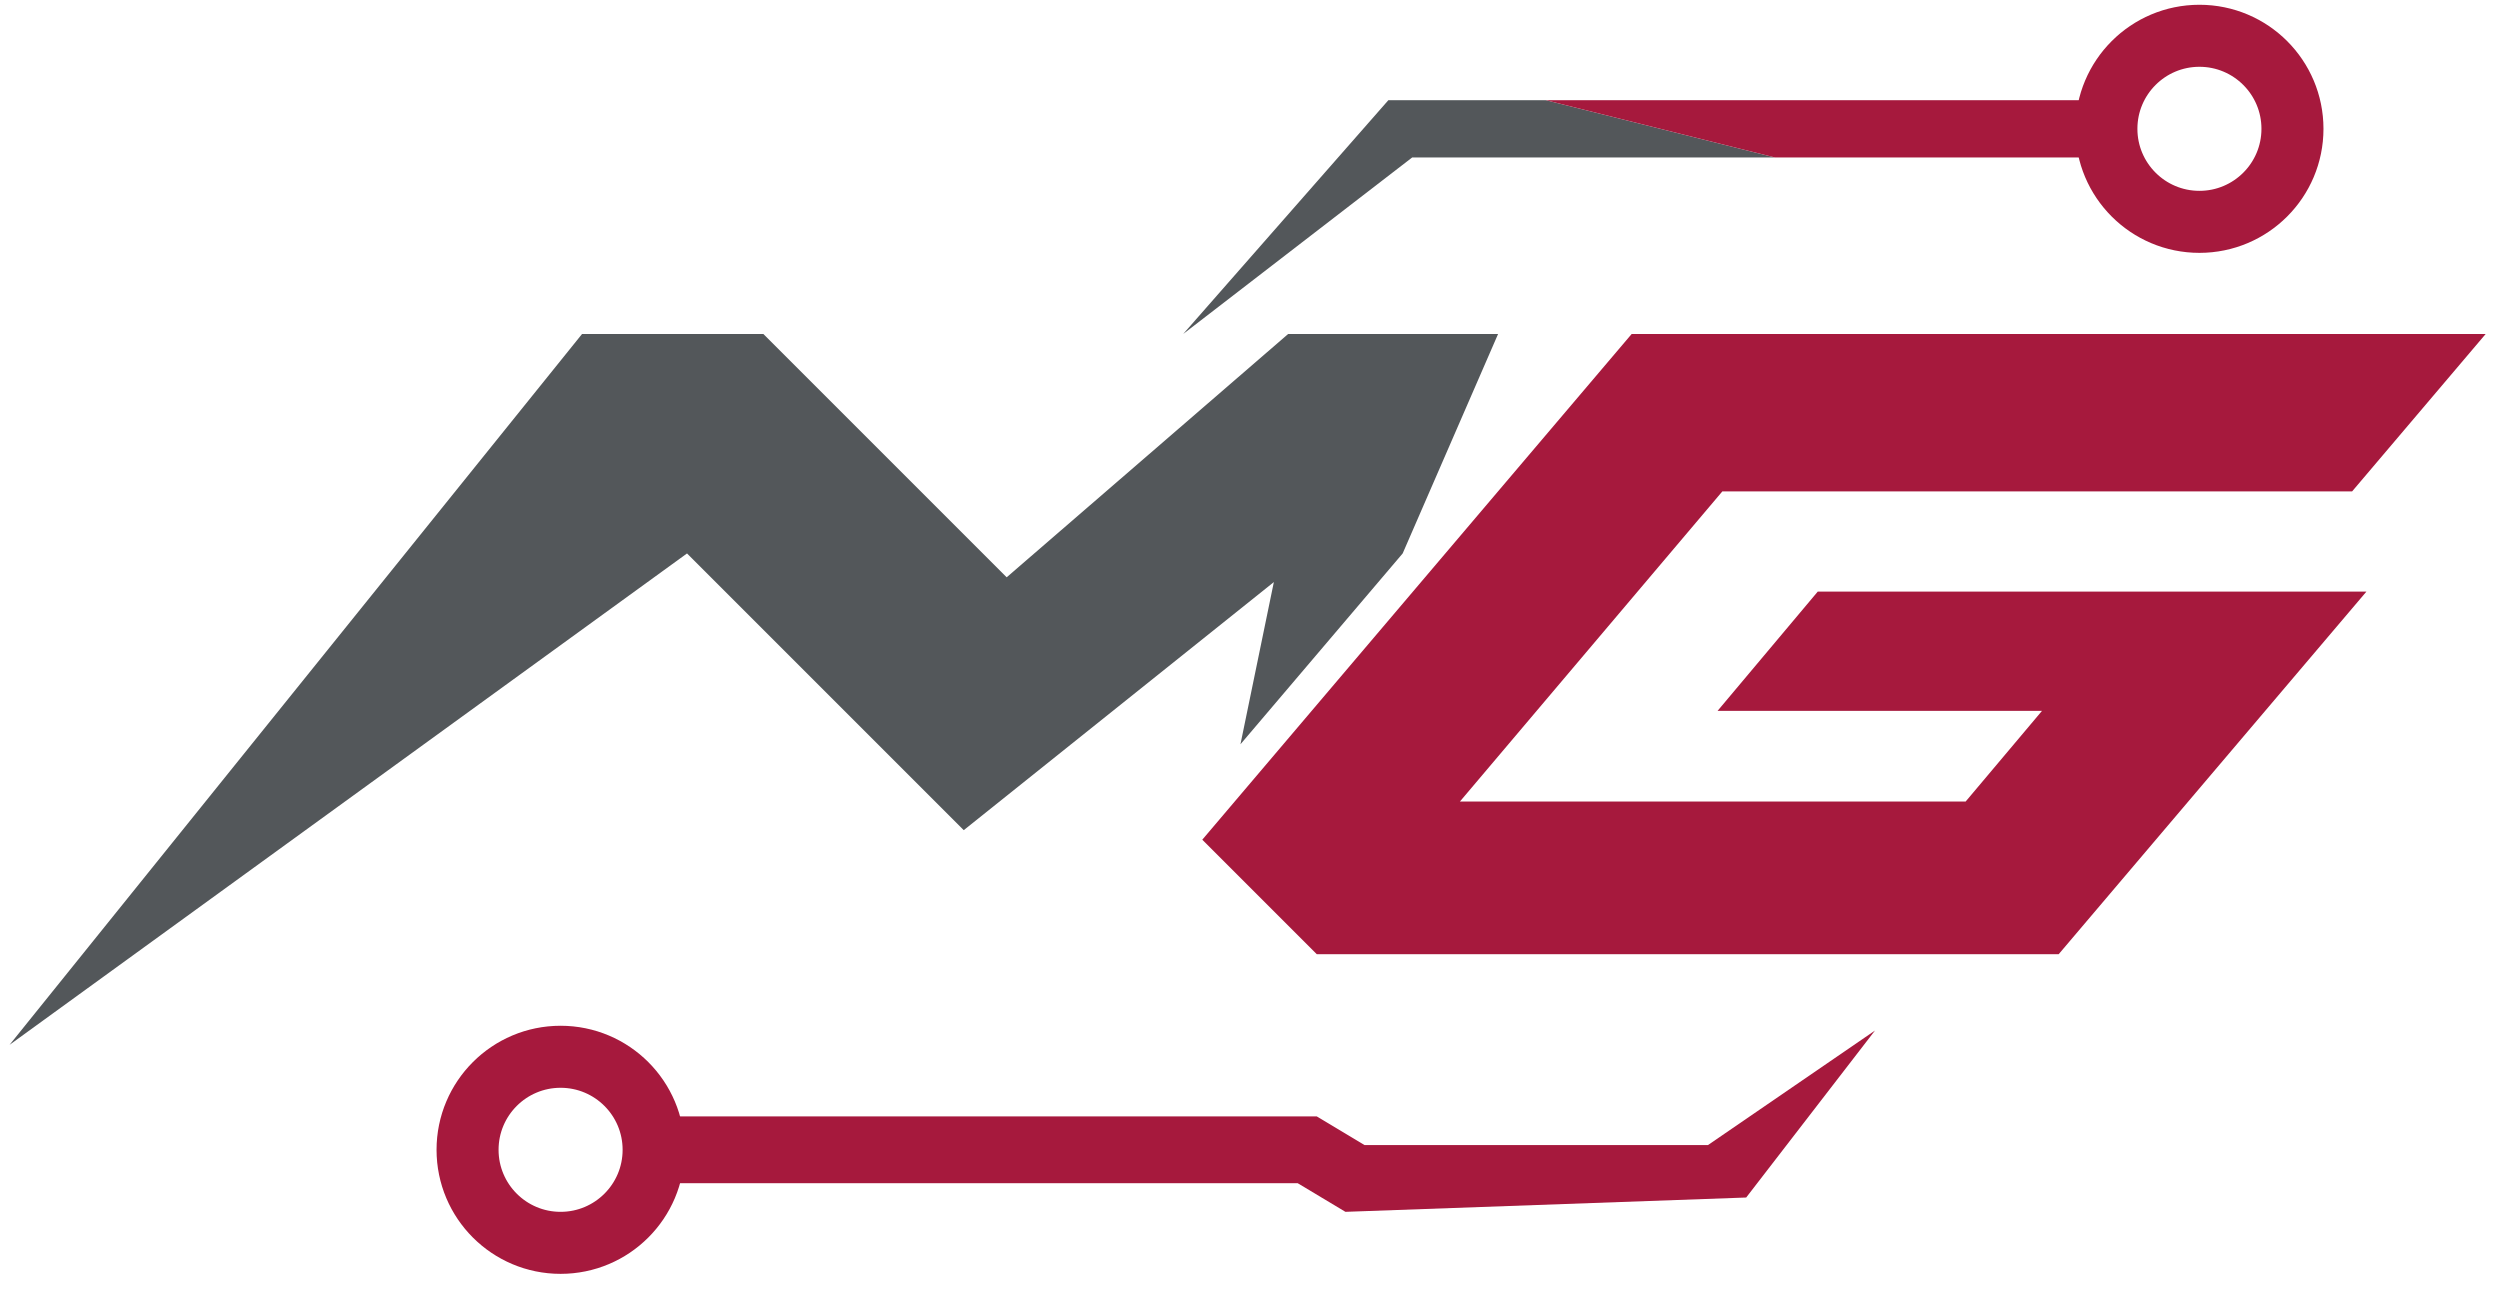
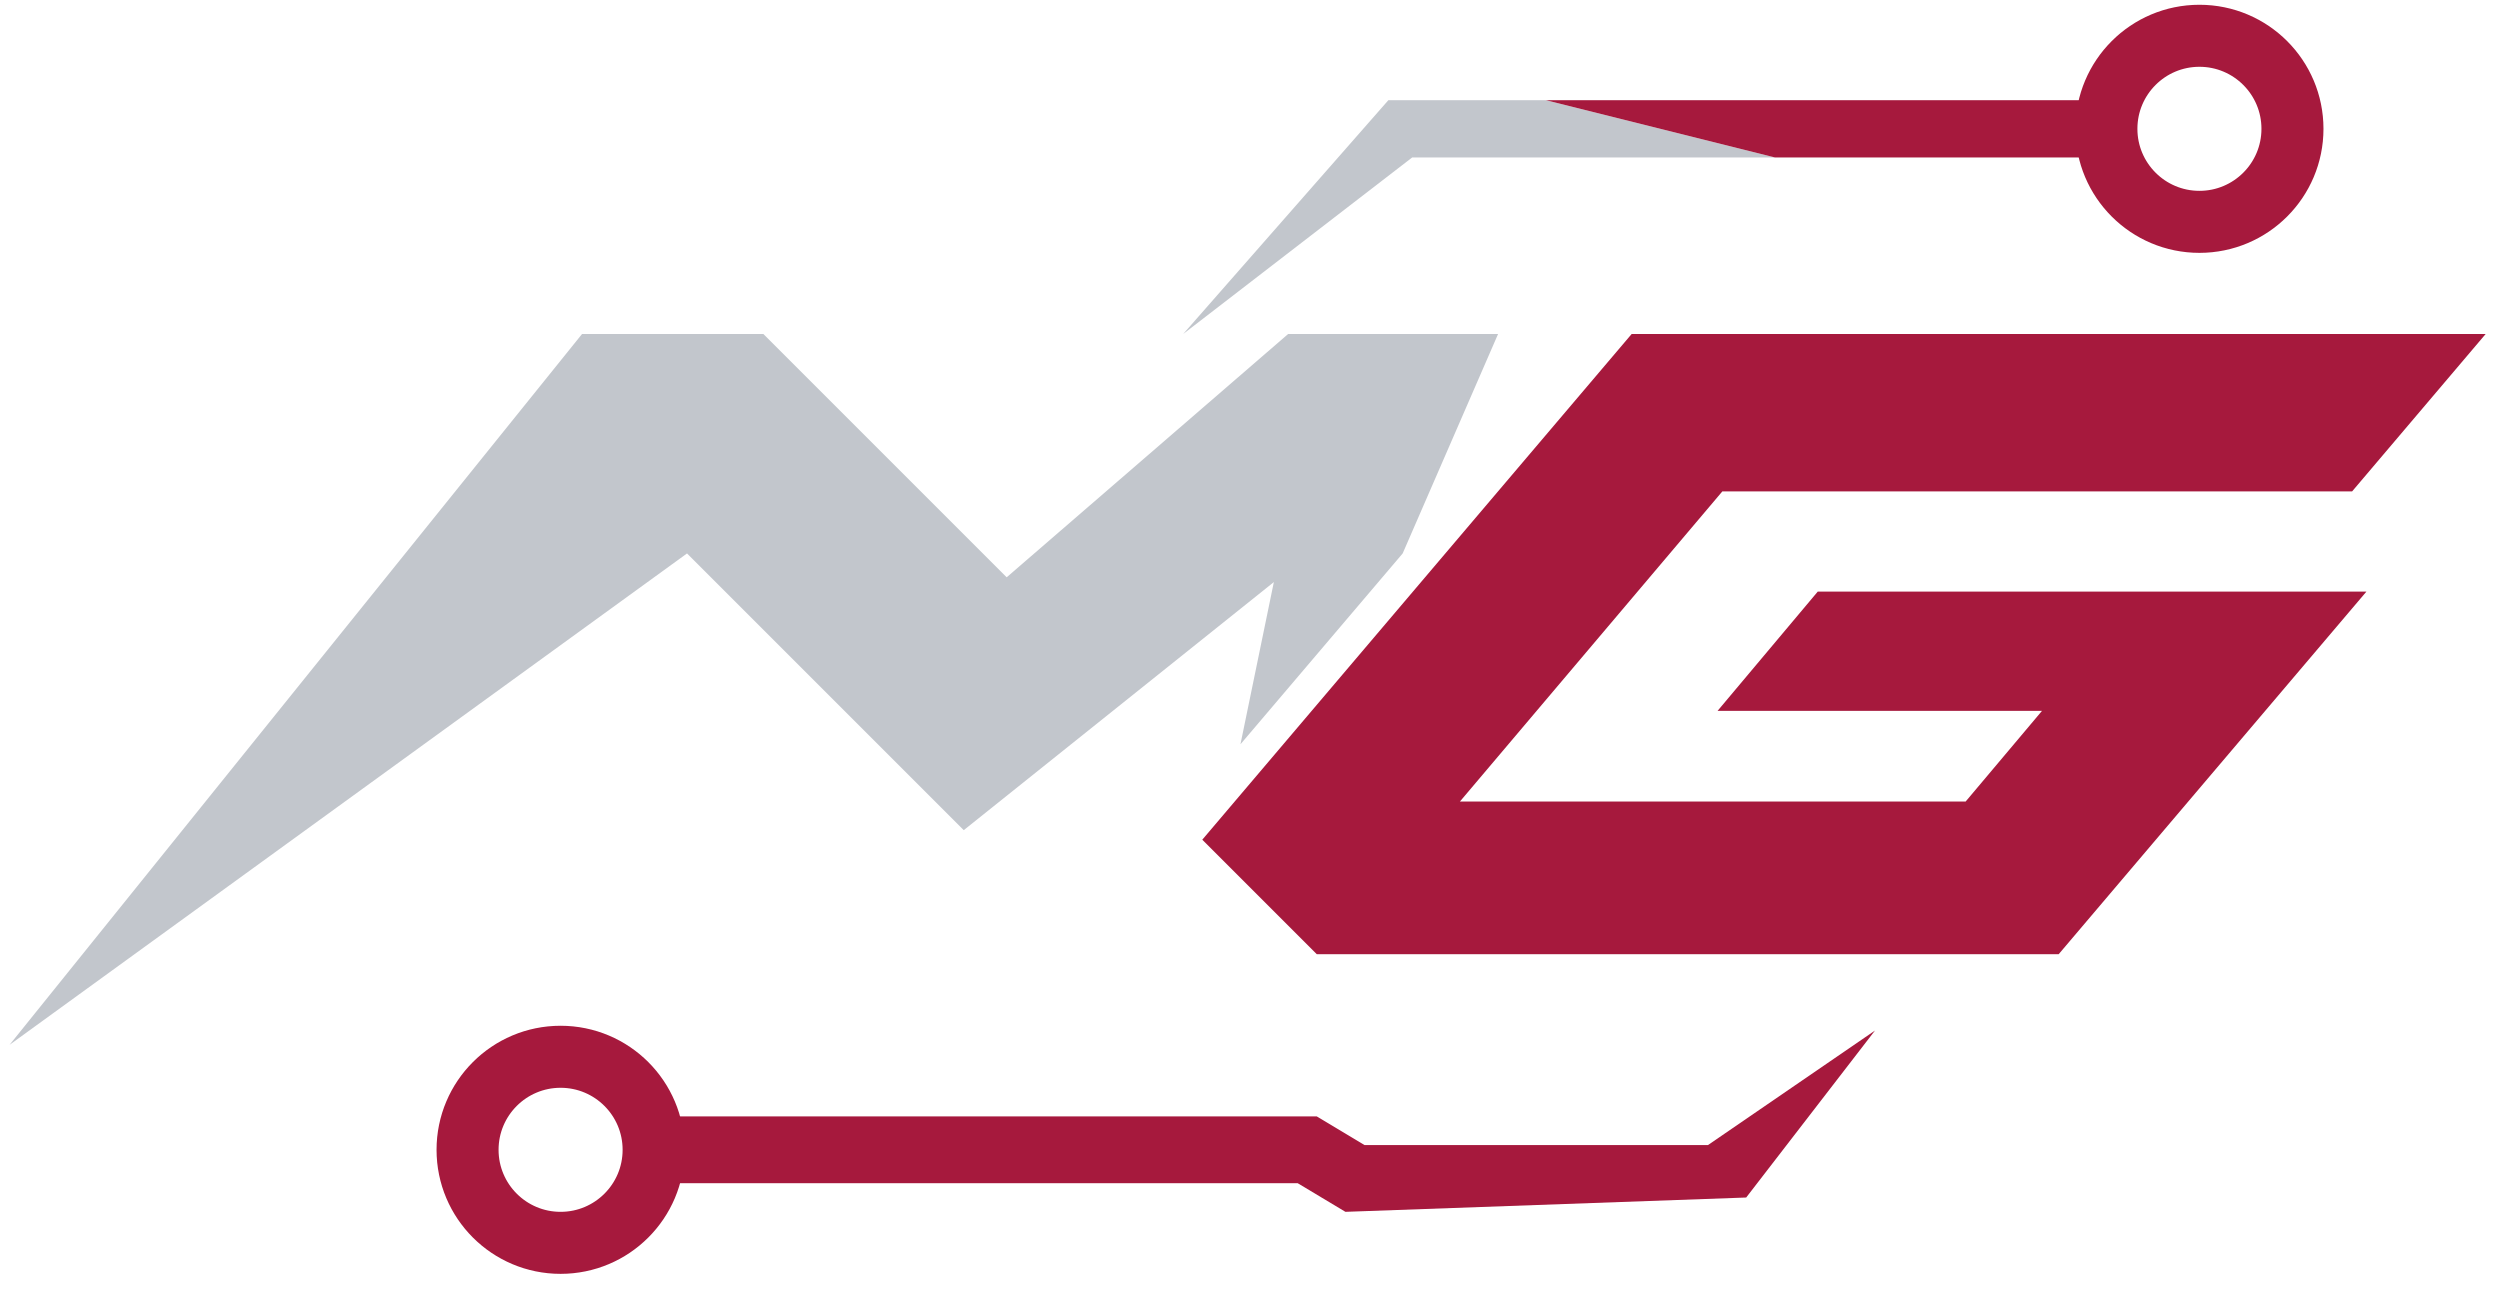
<svg xmlns="http://www.w3.org/2000/svg" viewBox="0 0 1048 540">
-   <path fill="#53575a" d="M628 140 540 140 422 242 320 140 244 140 4 438 288 232 404 348 534 244 520 312 588 232ZM496 140 582 42 648 42 744 66 592 66Z" />
+   <path fill="#C2C6CC" d="M628 140 540 140 422 242 320 140 244 140 4 438 288 232 404 348 534 244 520 312 588 232ZM496 140 582 42 648 42 744 66 592 66Z" />
  <path fill="#a6193d" d="M1042 140 684 140 504 352 552 400 863 400 992 248 762 248 720 298 856 298 824 336 612 336 722 206 986 206ZM648 42 880 42 880 66 744 66ZM272 468 552 468 572 480 716 480 786 432 732 502 564 508 544 496 272 496Z" />
  <g fill="none" stroke="#a6193d" stroke-width="26">
    <circle cx="922" cy="54" r="39" />
    <circle cx="235" cy="482" r="39" />
  </g>
</svg>
